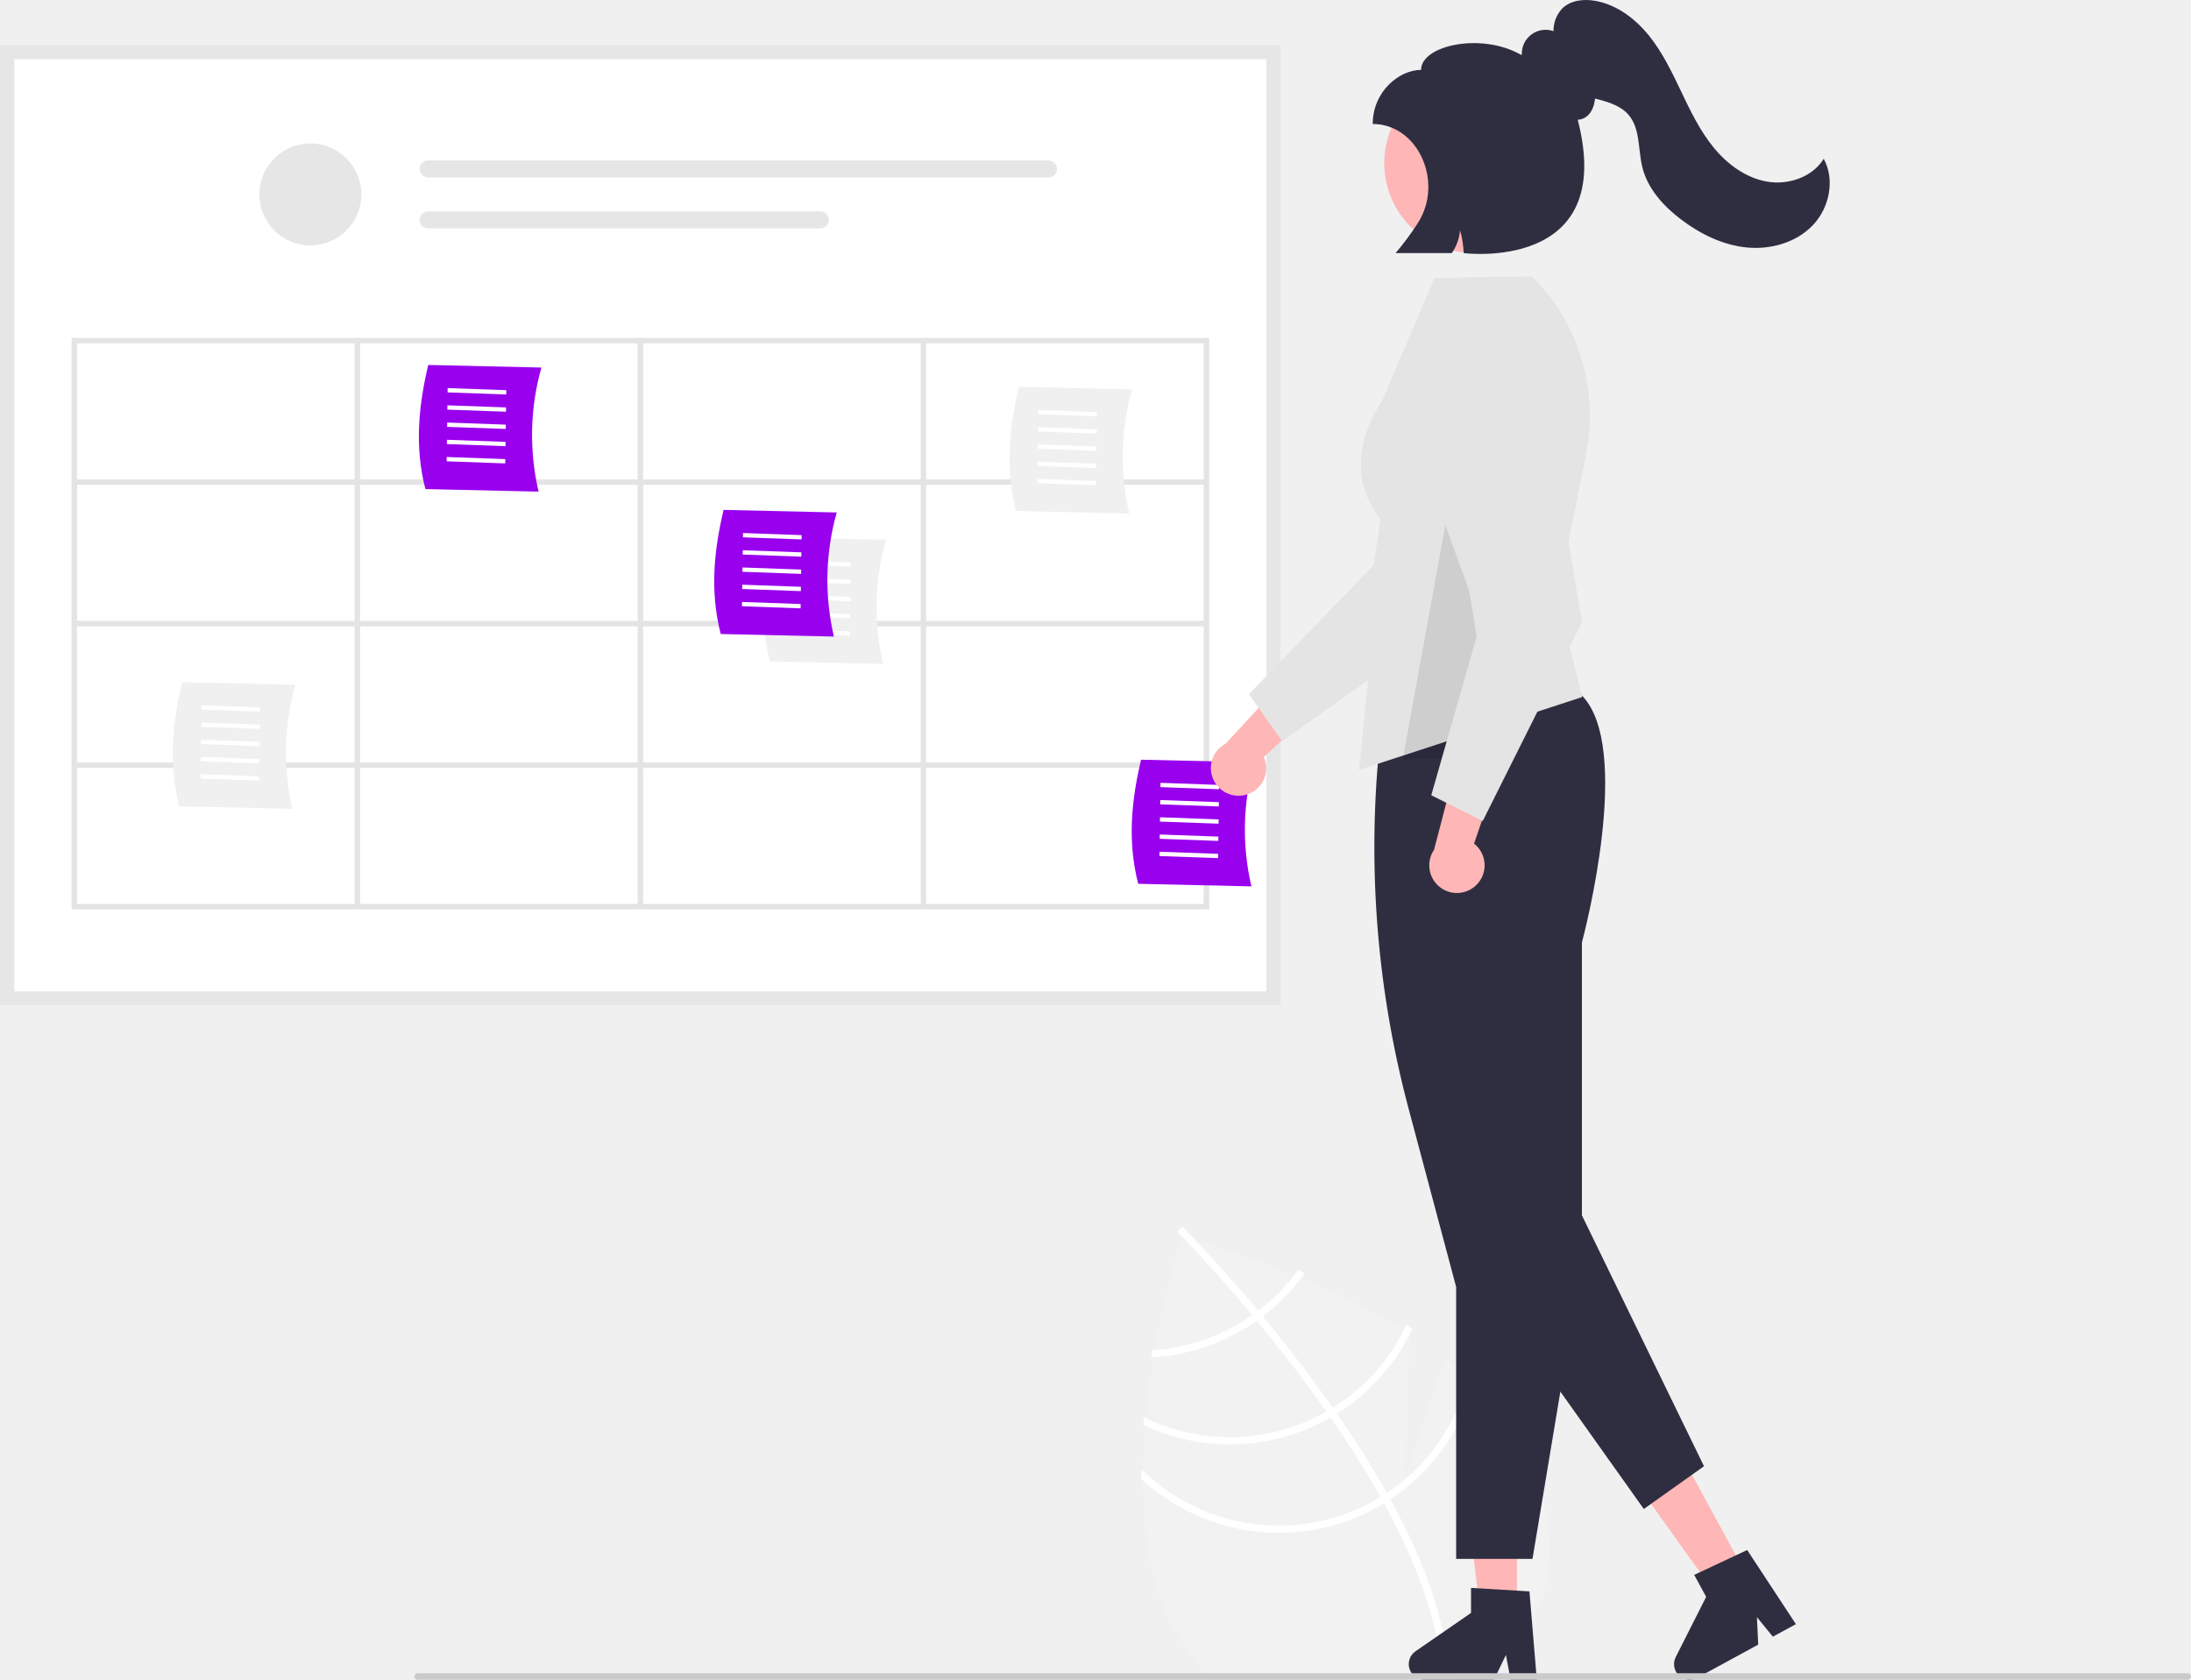
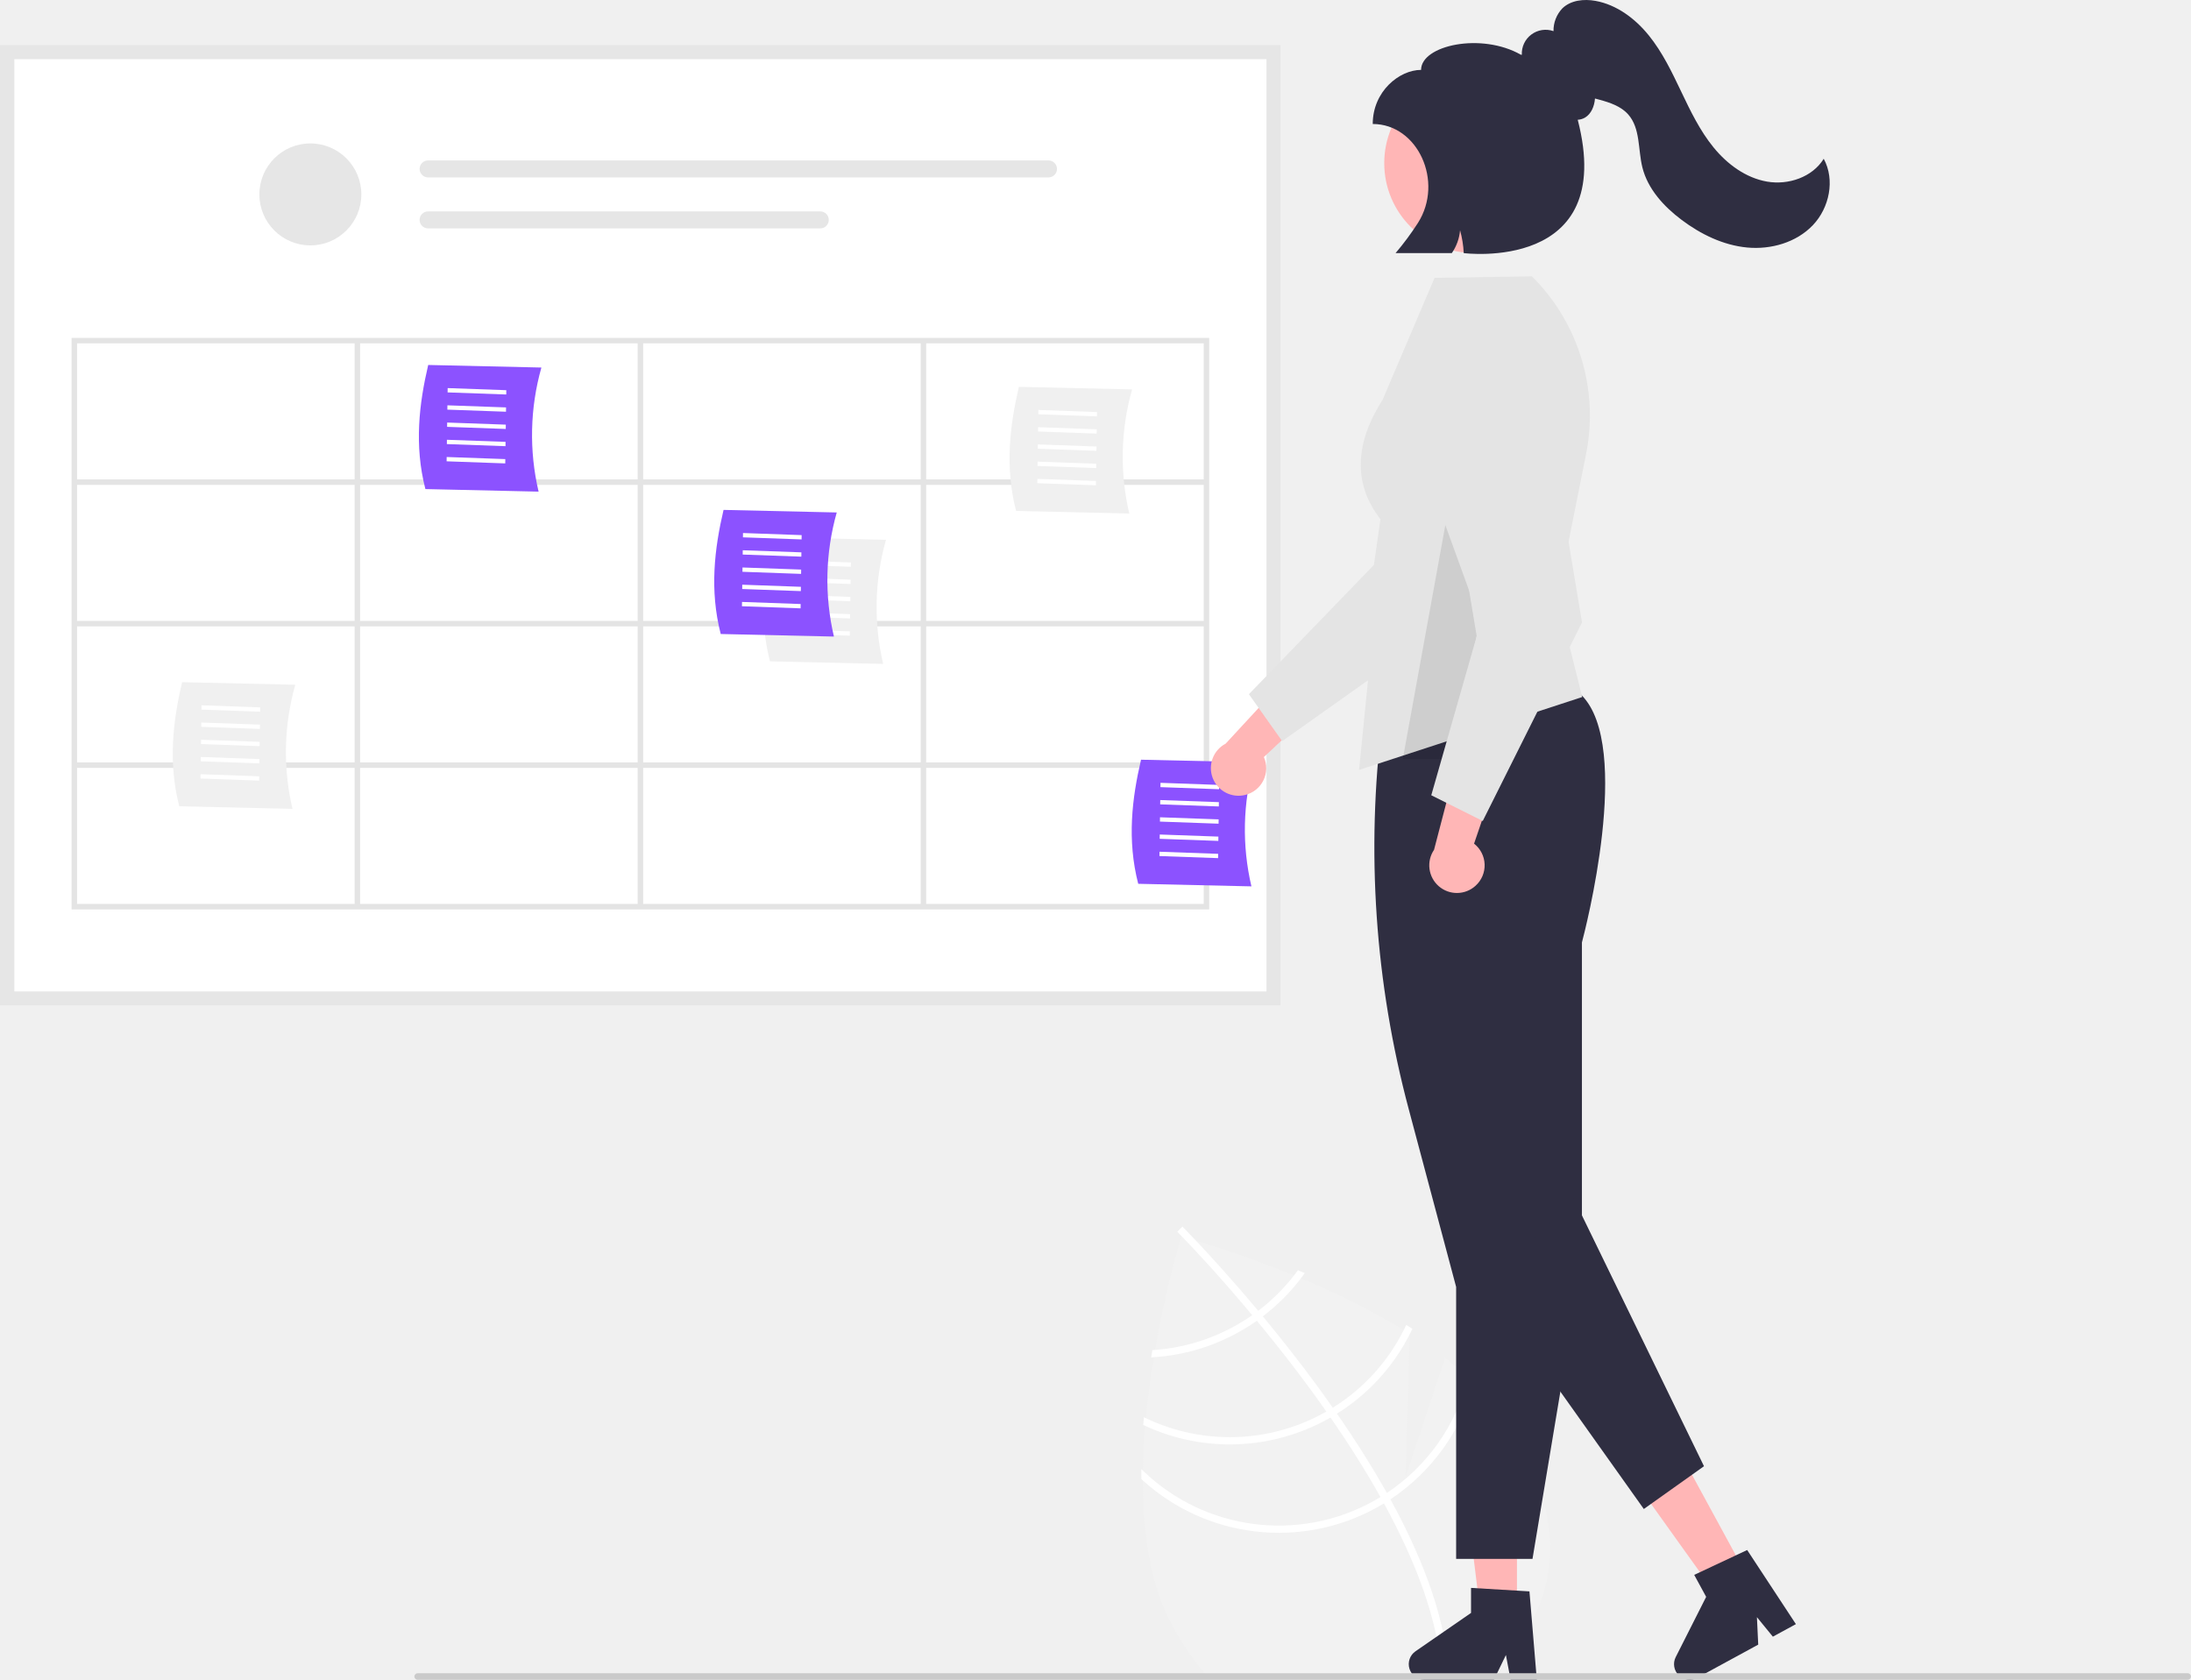
<svg xmlns="http://www.w3.org/2000/svg" data-name="Layer 1" width="801.197" height="614.273" viewBox="0 0 801.197 614.273">
  <path d="M743.174,755.175c-.781.666-1.587,1.316-2.401,1.957H641.901c-.567-.642-1.135-1.291-1.694-1.957a109.348,109.348,0,0,1-11.999-17.641c-8.117-14.623-10.914-33.793-10.914-53.318,0-1.193.008-2.385.033-3.578.091-5.477.395-10.963.847-16.358.082-.938.165-1.867.255-2.796.732-7.739,1.76-15.272,2.928-22.312.148-.896.296-1.785.452-2.665a365.995,365.995,0,0,1,9.557-41.425s.132.033.386.099c.732.206,2.484.691,5.058,1.456,7.089,2.105,20.404,6.349,35.759,12.657.839.337,1.686.691,2.541,1.053A283.267,283.267,0,0,1,712.728,629.237c.749.452,1.489.913,2.229,1.373v.066l-1.62,52.446,14.475-43.662q4.429,3.368,8.463,6.982c.74.658,1.48,1.332,2.196,2.031a81.027,81.027,0,0,1,15.461,19.286C775.586,706.8,766.498,735.502,743.174,755.175Z" transform="translate(-199.4014 -142.8637)" fill="#f2f2f2" />
  <path d="M729.234,757.132h-2.632c-.016-.65-.041-1.299-.082-1.957-1.061-19.73-9.523-41.516-21.046-62.545-.411-.765-.83-1.546-1.275-2.311-5.593-10.001-11.827-19.787-18.266-29.089-.494-.724-1.004-1.456-1.514-2.179-8.57-12.229-17.419-23.546-25.413-33.209-.559-.691-1.135-1.365-1.702-2.031-11.851-14.211-21.63-24.566-25.553-28.629-.584-.6-1.036-1.061-1.348-1.382-.288-.313-.461-.477-.494-.51l.921-.921.008-.025.938-.921c.033.041.6.584,1.603,1.628.847.864,2.007,2.072,3.43,3.586,4.967,5.264,13.183,14.22,22.691,25.577.551.658,1.118,1.341,1.686,2.023,6.489,7.838,13.521,16.72,20.487,26.268q2.627,3.602,5.099,7.147c.518.724,1.028,1.447,1.521,2.171q10.449,15.075,18.25,28.999l1.299,2.327c13.258,24.179,20.396,45.595,21.318,64.026C729.193,755.832,729.218,756.482,729.234,757.132Z" transform="translate(-199.4014 -142.8637)" fill="#fff" />
  <path d="M674.017,607.369c-.469.65-.946,1.291-1.447,1.925a70.242,70.242,0,0,1-13.068,12.92c-.716.526-1.448,1.069-2.196,1.595a72.04,72.04,0,0,1-6.333,3.948,70.825,70.825,0,0,1-29.163,8.751c-.329.033-.666.058-.995.074-.148.88-.288,1.76-.444,2.656.329-.016.658-.033.987-.066a73.306,73.306,0,0,0,30.898-9.104,75.178,75.178,0,0,0,6.752-4.227c.74-.518,1.464-1.061,2.179-1.604a73.267,73.267,0,0,0,13.924-13.891c.477-.633.946-1.275,1.406-1.916C675.662,608.068,674.831,607.714,674.017,607.369Z" transform="translate(-199.4014 -142.8637)" fill="#fff" />
  <path d="M713.625,627.378c-.288.625-.592,1.242-.897,1.859a70.842,70.842,0,0,1-25.955,28.415c-.773.485-1.554.954-2.352,1.398-.239.14-.493.288-.732.419a71.278,71.278,0,0,1-65.259,2.015c-.247-.115-.485-.23-.724-.345-.09.938-.173,1.875-.238,2.821.23.107.469.222.707.321a73.88,73.88,0,0,0,66.789-2.5c.329-.181.65-.362.971-.551.798-.461,1.587-.929,2.36-1.406a73.401,73.401,0,0,0,26.663-29.147c.321-.617.625-1.242.921-1.875C715.13,628.324,714.381,627.847,713.625,627.378Z" transform="translate(-199.4014 -142.8637)" fill="#fff" />
  <path d="M736.71,644.575c-.14.625-.28,1.25-.436,1.867a71.08,71.08,0,0,1-29.73,42.379c-.765.518-1.554,1.012-2.344,1.497-.847.51-1.694,1.02-2.566,1.497a71.459,71.459,0,0,1-84.307-11.177c-.189-.173-.37-.354-.551-.535,0,1.225-.008,2.434.008,3.652.164.156.337.313.51.461a74.083,74.083,0,0,0,85.623,9.91c.872-.477,1.727-.97,2.558-1.497.806-.477,1.587-.971,2.368-1.48a73.808,73.808,0,0,0,30.627-42.675c.156-.592.312-1.184.452-1.785C738.207,645.965,737.459,645.282,736.71,644.575Z" transform="translate(-199.4014 -142.8637)" fill="#fff" />
  <path d="M667.757,510.652H199.401v-351.389H667.757Z" transform="translate(-199.4014 -142.8637)" fill="#fff" />
  <circle cx="113.491" cy="71.094" r="18.643" fill="#e6e6e6" />
  <path d="M355.949,201.529a3.107,3.107,0,0,0,0,6.214H582.808a3.107,3.107,0,0,0,0-6.214Z" transform="translate(-199.4014 -142.8637)" fill="#e6e6e6" />
  <path d="M355.949,220.172a3.107,3.107,0,1,0-.013,6.214H499.358a3.107,3.107,0,1,0,0-6.214Z" transform="translate(-199.4014 -142.8637)" fill="#e6e6e6" />
  <path d="M667.757,510.652H199.401v-351.389H667.757Zm-463.113-5.242H662.515V164.505H204.643Z" transform="translate(-199.4014 -142.8637)" fill="#e6e6e6" />
  <path d="M225.579,266.422v209h416v-209Zm414,51.75h-101.5v-49.75h101.5Zm-205,0v-49.75h101.5v49.75Zm101.5,2v49.75h-101.5v-49.75Zm-103.5-2h-101.5v-49.75h101.5Zm0,2v49.75h-101.5v-49.75Zm-103.5,49.75h-101.5v-49.75h101.5Zm0,2v49.75h-101.5v-49.75Zm2,0h101.5v49.75h-101.5Zm101.5,51.75v49.75h-101.5v-49.75Zm2,0h101.5v49.75h-101.5Zm0-2v-49.75h101.5v49.75Zm103.5-49.75h101.5v49.75h-101.5Zm0-2v-49.75h101.5v49.75Zm-209-101.5v49.75h-101.5v-49.75Zm-101.5,155.25h101.5v49.75h-101.5Zm310.5,49.75v-49.75h101.5v49.75Z" transform="translate(-199.4014 -142.8637)" fill="#e4e4e4" />
-   <path d="M396.351,322.649l-41.393-.937c-4.14-16.039-2.276-31.31,1.028-45.382l41.393.937A90.629,90.629,0,0,0,396.351,322.649Z" transform="translate(-199.4014 -142.8637)" fill="#9800ee" />
+   <path d="M396.351,322.649l-41.393-.937c-4.14-16.039-2.276-31.31,1.028-45.382l41.393.937A90.629,90.629,0,0,0,396.351,322.649Z" transform="translate(-199.4014 -142.8637)" fill="#8C52FF" />
  <polygon points="163.676 143.496 163.698 141.921 185.143 142.687 185.12 144.262 163.676 143.496" fill="#fff" />
  <polygon points="163.586 149.796 163.608 148.221 185.052 148.988 185.03 150.563 163.586 149.796" fill="#fff" />
  <polygon points="163.495 156.096 163.518 154.521 184.962 155.288 184.94 156.863 163.495 156.096" fill="#fff" />
  <polygon points="163.405 162.396 163.427 160.821 184.872 161.588 184.849 163.163 163.405 162.396" fill="#fff" />
  <polygon points="163.315 168.696 163.337 167.121 184.782 167.888 184.759 169.463 163.315 168.696" fill="#fff" />
  <path d="M306.351,438.649l-41.393-.937c-4.14-16.039-2.276-31.31,1.028-45.382l41.393.937A90.629,90.629,0,0,0,306.351,438.649Z" transform="translate(-199.4014 -142.8637)" fill="#f0f0f0" />
  <polygon points="73.676 259.496 73.698 257.921 95.143 258.687 95.12 260.262 73.676 259.496" fill="#fff" />
  <polygon points="73.586 265.796 73.608 264.221 95.052 264.988 95.03 266.563 73.586 265.796" fill="#fff" />
  <polygon points="73.495 272.096 73.518 270.521 94.962 271.288 94.94 272.863 73.495 272.096" fill="#fff" />
  <polygon points="73.405 278.396 73.427 276.821 94.872 277.588 94.849 279.163 73.405 278.396" fill="#fff" />
  <polygon points="73.315 284.696 73.337 283.121 94.782 283.888 94.759 285.463 73.315 284.696" fill="#fff" />
  <path d="M522.351,385.649l-41.393-.937c-4.14-16.039-2.276-31.31,1.028-45.382l41.393.937A90.629,90.629,0,0,0,522.351,385.649Z" transform="translate(-199.4014 -142.8637)" fill="#f0f0f0" />
  <polygon points="289.676 206.496 289.698 204.921 311.143 205.687 311.12 207.262 289.676 206.496" fill="#fff" />
  <polygon points="289.586 212.796 289.608 211.221 311.052 211.988 311.03 213.563 289.586 212.796" fill="#fff" />
  <polygon points="289.495 219.096 289.518 217.521 310.962 218.288 310.94 219.863 289.495 219.096" fill="#fff" />
  <polygon points="289.405 225.396 289.427 223.821 310.872 224.588 310.849 226.163 289.405 225.396" fill="#fff" />
  <polygon points="289.315 231.696 289.337 230.121 310.782 230.888 310.759 232.463 289.315 231.696" fill="#fff" />
-   <path d="M504.351,375.649l-41.393-.937c-4.14-16.039-2.276-31.31,1.028-45.382l41.393.937A90.629,90.629,0,0,0,504.351,375.649Z" transform="translate(-199.4014 -142.8637)" fill="#9800ee" />
+   <path d="M504.351,375.649l-41.393-.937c-4.14-16.039-2.276-31.31,1.028-45.382l41.393.937A90.629,90.629,0,0,0,504.351,375.649Z" transform="translate(-199.4014 -142.8637)" fill="#8C52FF" />
  <polygon points="271.676 196.496 271.698 194.921 293.143 195.687 293.12 197.262 271.676 196.496" fill="#fff" />
  <polygon points="271.586 202.796 271.608 201.221 293.052 201.988 293.03 203.563 271.586 202.796" fill="#fff" />
  <polygon points="271.495 209.096 271.518 207.521 292.962 208.288 292.94 209.863 271.495 209.096" fill="#fff" />
  <polygon points="271.405 215.396 271.427 213.821 292.872 214.588 292.849 216.163 271.405 215.396" fill="#fff" />
  <polygon points="271.315 221.696 271.337 220.121 292.782 220.888 292.759 222.463 271.315 221.696" fill="#fff" />
-   <path d="M657.017,466.999l-41.393-.937c-4.14-16.039-2.276-31.31,1.028-45.382l41.393.937A90.629,90.629,0,0,0,657.017,466.999Z" transform="translate(-199.4014 -142.8637)" fill="#9800ee" />
+   <path d="M657.017,466.999l-41.393-.937c-4.14-16.039-2.276-31.31,1.028-45.382l41.393.937A90.629,90.629,0,0,0,657.017,466.999Z" transform="translate(-199.4014 -142.8637)" fill="#8C52FF" />
  <polygon points="424.342 287.845 424.365 286.27 445.809 287.037 445.786 288.612 424.342 287.845" fill="#fff" />
  <polygon points="424.252 294.145 424.274 292.57 445.719 293.337 445.696 294.912 424.252 294.145" fill="#fff" />
  <polygon points="424.161 300.446 424.184 298.871 445.628 299.637 445.606 301.212 424.161 300.446" fill="#fff" />
  <polygon points="424.071 306.746 424.094 305.171 445.538 305.937 445.515 307.512 424.071 306.746" fill="#fff" />
  <polygon points="423.981 313.046 424.003 311.471 445.448 312.238 445.425 313.813 423.981 313.046" fill="#fff" />
  <path d="M612.351,330.649l-41.393-.937c-4.14-16.039-2.276-31.31,1.028-45.382l41.393.937A90.629,90.629,0,0,0,612.351,330.649Z" transform="translate(-199.4014 -142.8637)" fill="#f0f0f0" />
  <polygon points="379.676 151.496 379.698 149.921 401.143 150.687 401.12 152.262 379.676 151.496" fill="#fff" />
  <polygon points="379.586 157.796 379.608 156.221 401.052 156.988 401.03 158.563 379.586 157.796" fill="#fff" />
  <polygon points="379.495 164.096 379.518 162.521 400.962 163.288 400.94 164.863 379.495 164.096" fill="#fff" />
  <polygon points="379.405 170.396 379.427 168.821 400.872 169.588 400.849 171.163 379.405 170.396" fill="#fff" />
  <polygon points="379.315 176.696 379.337 175.121 400.782 175.888 400.759 177.463 379.315 176.696" fill="#fff" />
  <path d="M654.785,433.554a10.056,10.056,0,0,0,6.786-13.846L687.67,395.299l-18.056-4.339-22.016,23.845a10.11,10.11,0,0,0,7.186,18.75Z" transform="translate(-199.4014 -142.8637)" fill="#ffb6b6" />
  <path d="M668.267,413.892l-12.172-17.161,45.718-47.287,10.616-74.536a25.353,25.353,0,0,1,33.196-20.45h0a25.38,25.38,0,0,1,15.927,32.122l-27.085,80.358Z" transform="translate(-199.4014 -142.8637)" fill="#e4e4e4" />
  <polygon points="554.708 588.617 541.196 588.616 534.768 536.499 554.711 536.5 554.708 588.617" fill="#ffb6b6" />
  <path d="M761.378,757.136h-9.588l-1.711-9.052-4.383,9.052h-25.429a5.716,5.716,0,0,1-3.248-10.42l20.307-14.025v-9.151l21.359,1.275Z" transform="translate(-199.4014 -142.8637)" fill="#2f2e41" />
  <polygon points="638.069 574.867 626.2 581.325 595.643 538.619 613.16 529.088 638.069 574.867" fill="#ffb6b6" />
  <path d="M856.117,736.792l-8.422,4.583-5.83-7.133.477,10.046-22.336,12.154a5.716,5.716,0,0,1-7.834-7.6l11.134-22.025-4.374-8.038,19.371-9.089Z" transform="translate(-199.4014 -142.8637)" fill="#2f2e41" />
  <path d="M759.802,712.922H731.878V613.487l-17.287-64.826a371.106,371.106,0,0,1-9.709-142.301l.024-.195.15-.126c.444-.373,44.689-36.957,72.675-8.971,18.864,18.864,1.138,86.696.146,90.419V604.422Z" transform="translate(-199.4014 -142.8637)" fill="#2f2e41" />
  <path d="M696.378,424.422l9-90c-1.169-2.454-18-18-.402-45.333l19.008-44.618,35.597-.553.15.15a71.703,71.703,0,0,1,19.648,64.894l-10.489,52.447,9.088,36.354Z" transform="translate(-199.4014 -142.8637)" fill="#e4e4e4" />
  <polygon points="543.742 471.137 601.106 551.824 623.111 536.179 575.202 437.728 543.742 471.137" fill="#2f2e41" />
  <circle cx="539.056" cy="59.668" r="32.87" fill="#ffb6b6" />
  <polygon points="530.977 178.558 539.977 232.558 530.977 277.558 512.977 277.558 521.159 232.558 530.977 178.558" opacity="0.1" />
  <path d="M738.965,466.787a10.056,10.056,0,0,0-.532-15.41l11.532-33.823-17.972,4.673-8.196,31.402A10.11,10.11,0,0,0,738.965,466.787Z" transform="translate(-199.4014 -142.8637)" fill="#ffb6b6" />
  <path d="M741.602,443.093l-18.818-9.409L740.853,370.44l-25.729-70.755a25.353,25.353,0,0,1,19.658-33.671h0A25.38,25.38,0,0,1,763.957,286.854l13.941,83.646Z" transform="translate(-199.4014 -142.8637)" fill="#e4e4e4" />
  <path d="M1000.599,755.942a1.187,1.187,0,0,1-1.19,1.19h-647.29a1.19,1.19,0,1,1,0-2.38h647.29A1.193,1.193,0,0,1,1000.599,755.942Z" transform="translate(-199.4014 -142.8637)" fill="#cacaca" />
  <path d="M866.296,200.925c-4.147,6.732-12.931,9.7-20.722,8.352-7.791-1.348-14.561-6.377-19.562-12.501-5-6.125-8.459-13.335-11.863-20.471-3.404-7.137-6.847-14.352-11.822-20.497-4.975-6.145-11.71-11.213-19.49-12.624-4.234-.768-9.03-.261-12.119,2.734a11.802,11.802,0,0,0-3.238,8.331,8.703,8.703,0,0,0-11.582,8.637c-.115-.002-.229-.01-.344-.01-14.496-8.242-36.499-3.454-36.499,5.546-7.954,0-17.676,7.855-17.676,19.784v0c16.448,0,26.128,21.075,16.526,36.186a103.288,103.288,0,0,1-8.18,11.031H730.293a17.137,17.137,0,0,0,3.018-8.371,38.504,38.504,0,0,1,1.346,8.371s56.185,7.24,41.683-48.763a5.868,5.868,0,0,0,2.718-.824c2.19-1.32,3.382-4.111,3.591-6.943q.813.217,1.621.434c3.866,1.044,7.881,2.396,10.534,5.394,4.484,5.068,3.541,12.761,5.169,19.329,1.964,7.921,7.838,14.328,14.364,19.228,7.011,5.265,15.201,9.265,23.93,10.096,8.729.83,18.017-1.824,24.065-8.172S870.487,208.626,866.296,200.925Z" transform="translate(-199.4014 -142.8637)" fill="#2f2e41" />
</svg>
